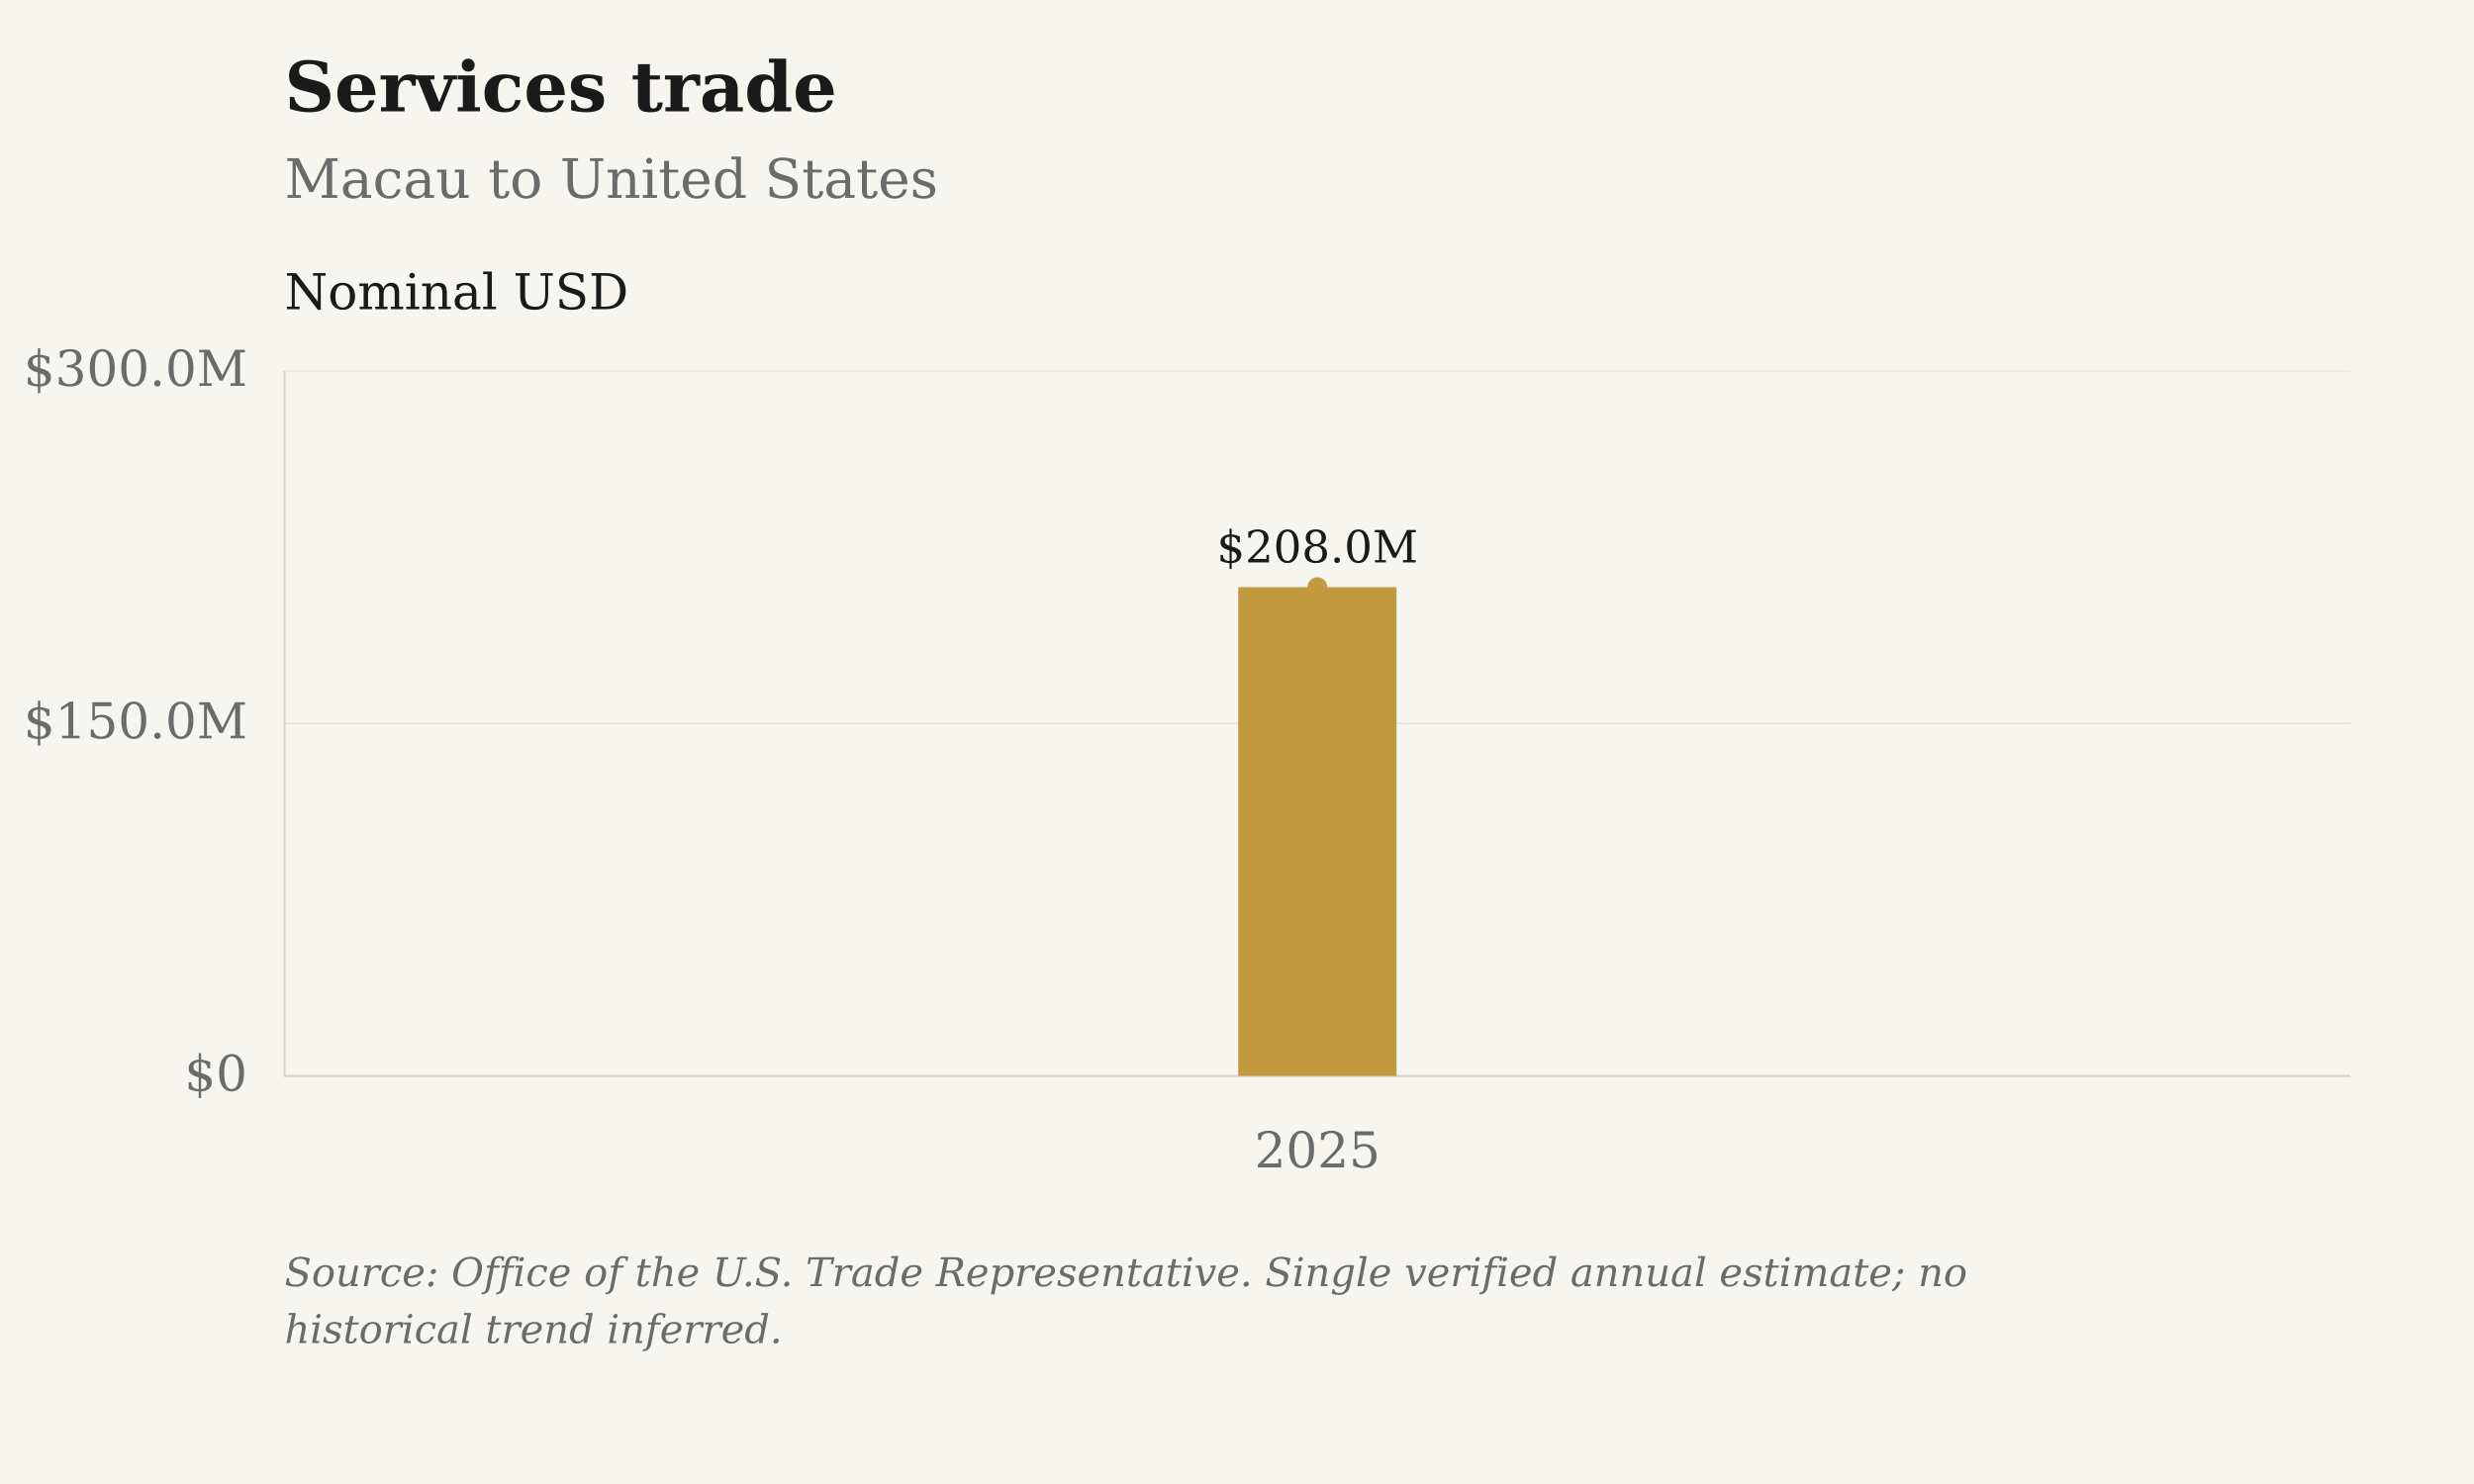
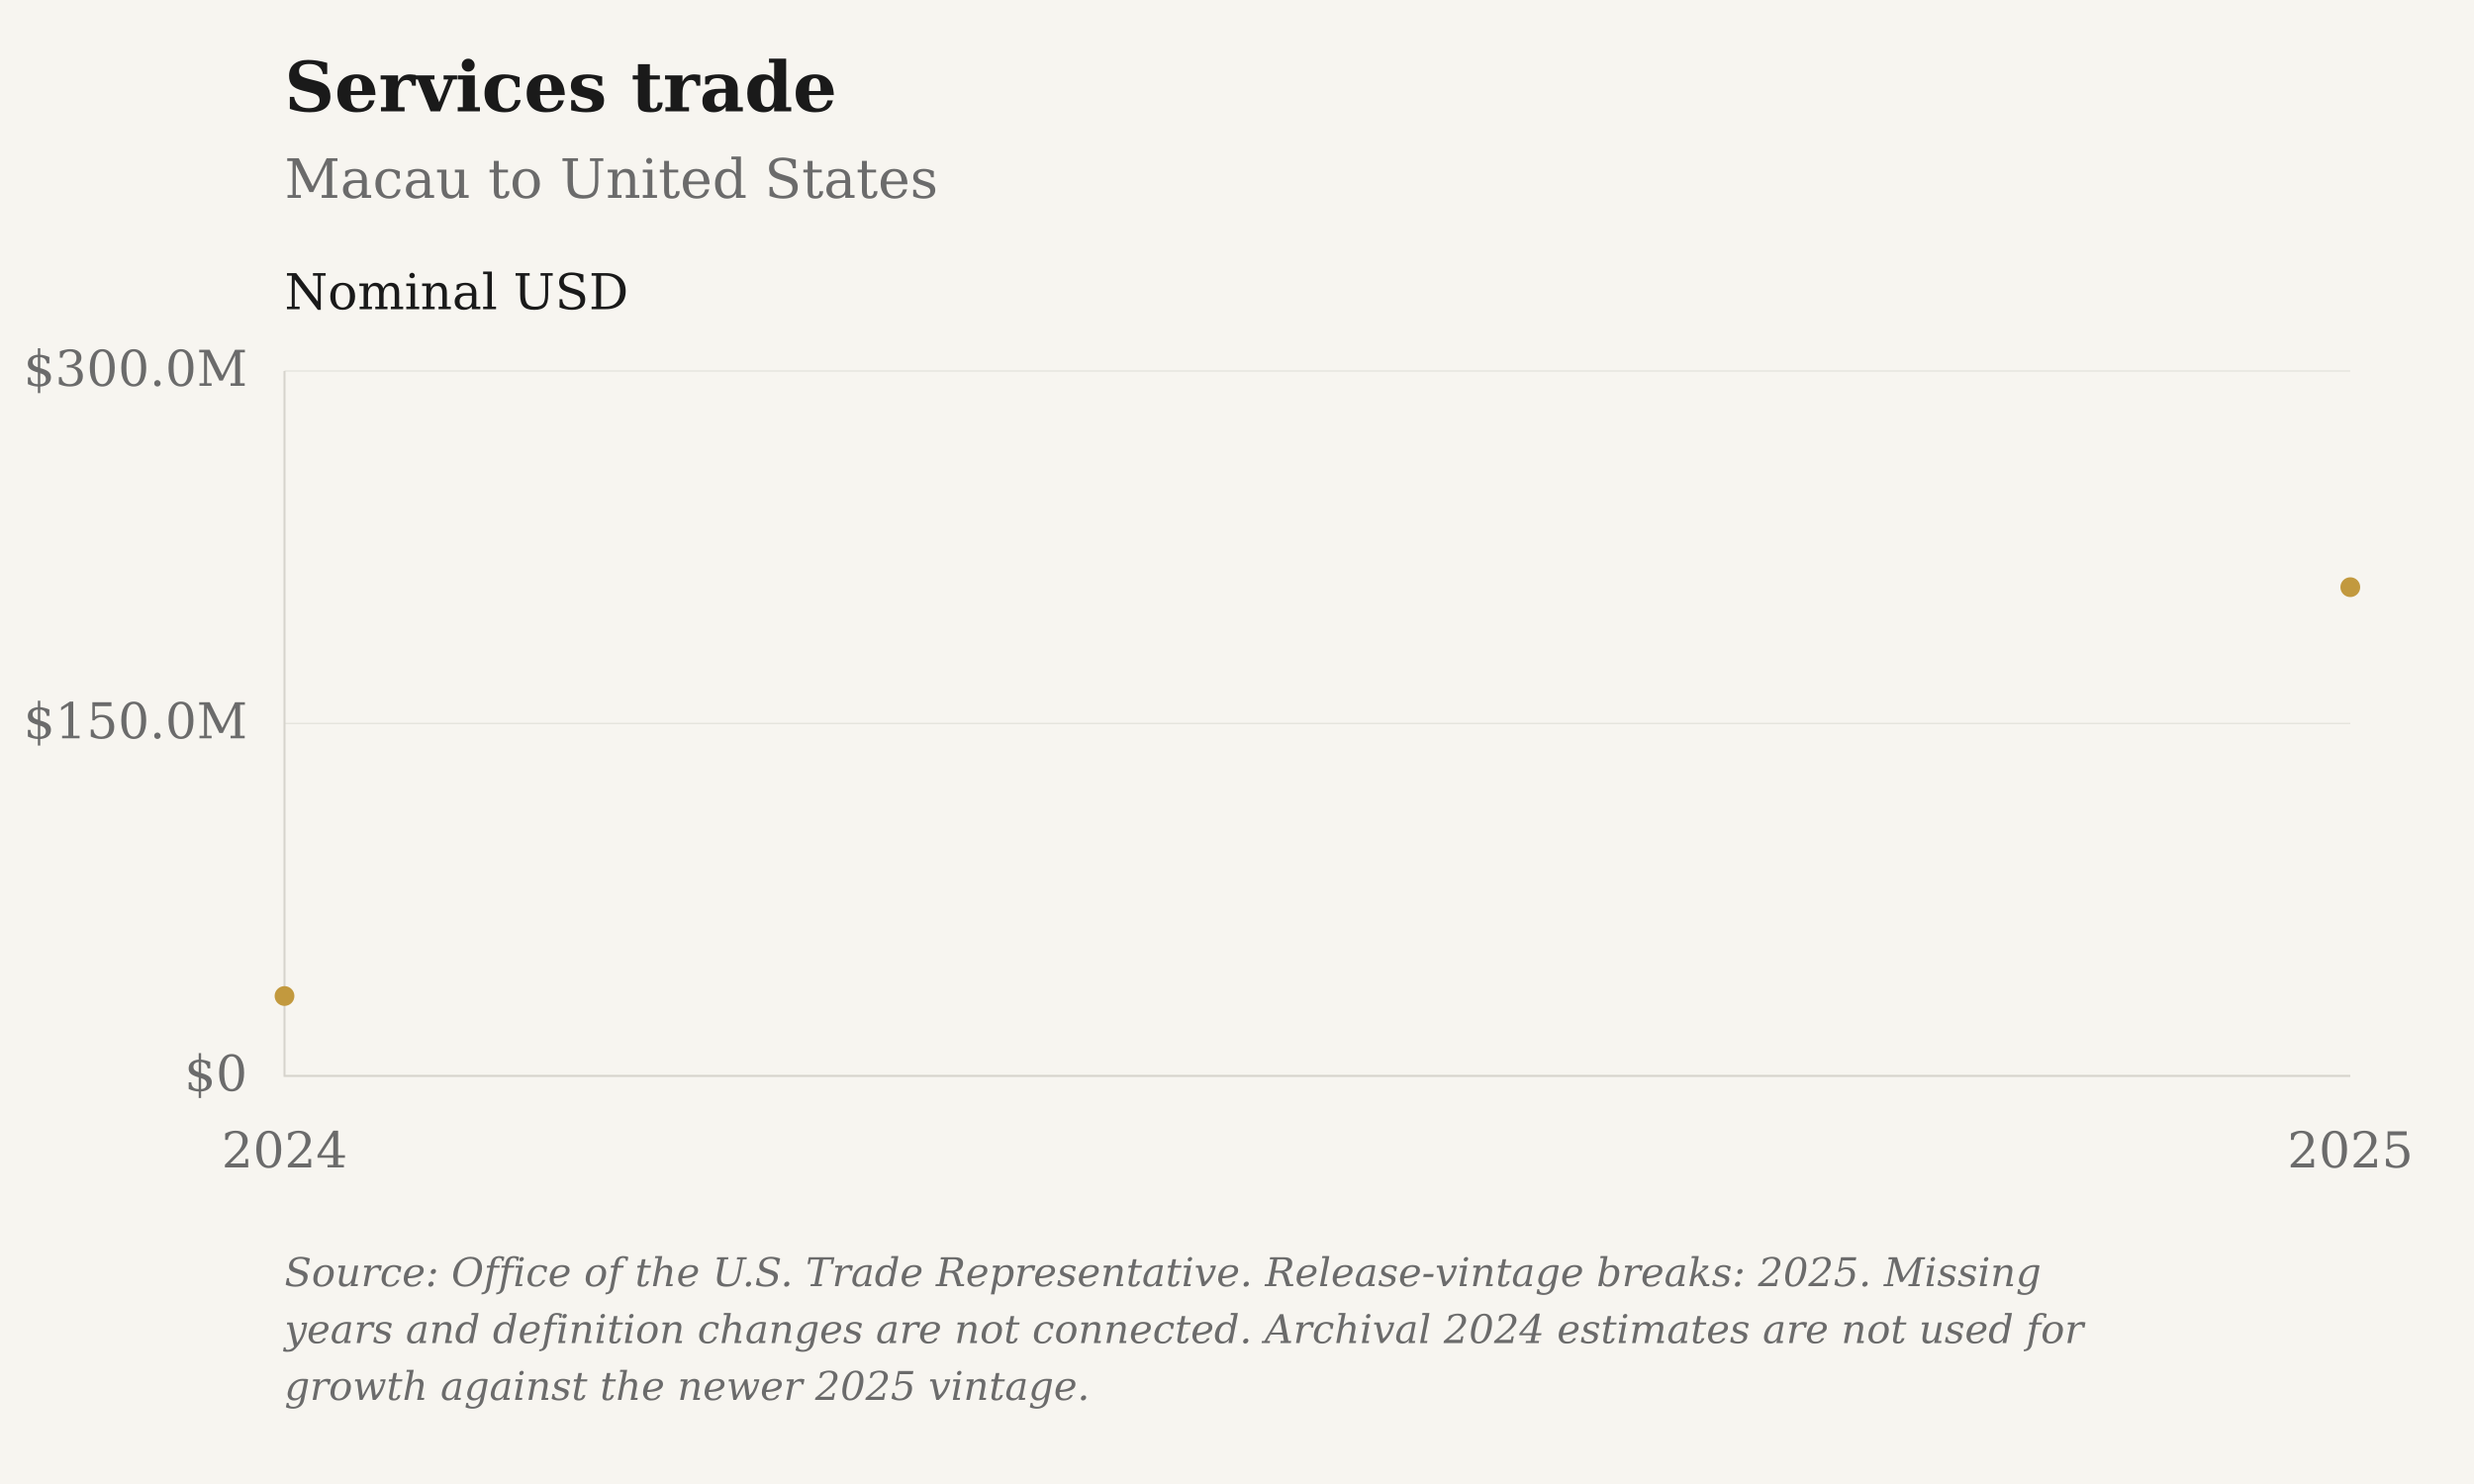
<svg xmlns="http://www.w3.org/2000/svg" viewBox="0 0 1000 600" role="img" aria-label="Services trade: Macau to United States">
  <rect class="chart-background" width="1000" height="600" fill="#F7F5F0" />
  <g font-family="DejaVu Serif, Georgia, 'Times New Roman', serif" font-size="20" fill="#6B6B6B">
    <text x="115" y="45" font-size="28" font-weight="bold" fill="#1A1A1A">Services trade</text>
    <text x="115" y="80" font-size="22">Macau to United States</text>
    <path d="M115 435.00H950" stroke="#D6D3CC" stroke-opacity="0.6" stroke-width="0.5" />
    <text x="100" y="441.00" text-anchor="end">$0</text>
    <path d="M115 292.50H950" stroke="#D6D3CC" stroke-opacity="0.6" stroke-width="0.5" />
    <text x="100" y="298.50" text-anchor="end">$150.0M</text>
    <path d="M115 150.00H950" stroke="#D6D3CC" stroke-opacity="0.6" stroke-width="0.5" />
    <text x="100" y="156.00" text-anchor="end">$300.0M</text>
-     <text x="532.50" y="472" text-anchor="middle">2025</text>
+     <text x="115.00" y="472" text-anchor="middle">2024</text>
+     <text x="950.00" y="472" text-anchor="middle">2025</text>
    <path d="M115 150V435H950" stroke="#D6D3CC" stroke-width="0.8" fill="none" />
    <text x="115" y="125" fill="#1A1A1A">Nominal USD</text>
-     <path class="data-line" d="M532.50,237.40" fill="none" stroke="#C2993E" stroke-width="3.2" stroke-linejoin="round" />
-     <rect class="snapshot-bar" x="500.50" y="237.40" width="64" height="197.60" fill="#C2993E" aria-hidden="true" />
-     <text x="532.50" y="227.40" text-anchor="middle" font-size="18" fill="#1A1A1A">$208.0M</text>
-     <circle cx="532.50" cy="237.40" r="4" fill="#C2993E" />
-     <text class="figure-source" x="115" y="520" font-size="16" font-style="italic">Source: Office of the U.S. Trade Representative. Single verified annual estimate; no</text>
-     <text class="figure-source" x="115" y="543" font-size="16" font-style="italic">historical trend inferred.</text>
+     <path class="data-line" d="M115.00,402.70 M950.00,237.40" fill="none" stroke="#C2993E" stroke-width="3.2" stroke-linejoin="round" />
+     <circle cx="115.00" cy="402.70" r="4" fill="#C2993E" />
+     <circle cx="950.00" cy="237.40" r="4" fill="#C2993E" />
+     <text class="figure-source" x="115" y="520" font-size="16" font-style="italic">Source: Office of the U.S. Trade Representative. Release-vintage breaks: 2025. Missing</text>
+     <text class="figure-source" x="115" y="543" font-size="16" font-style="italic">years and definition changes are not connected. Archival 2024 estimates are not used for</text>
+     <text class="figure-source" x="115" y="566" font-size="16" font-style="italic">growth against the newer 2025 vintage.</text>
  </g>
</svg>
